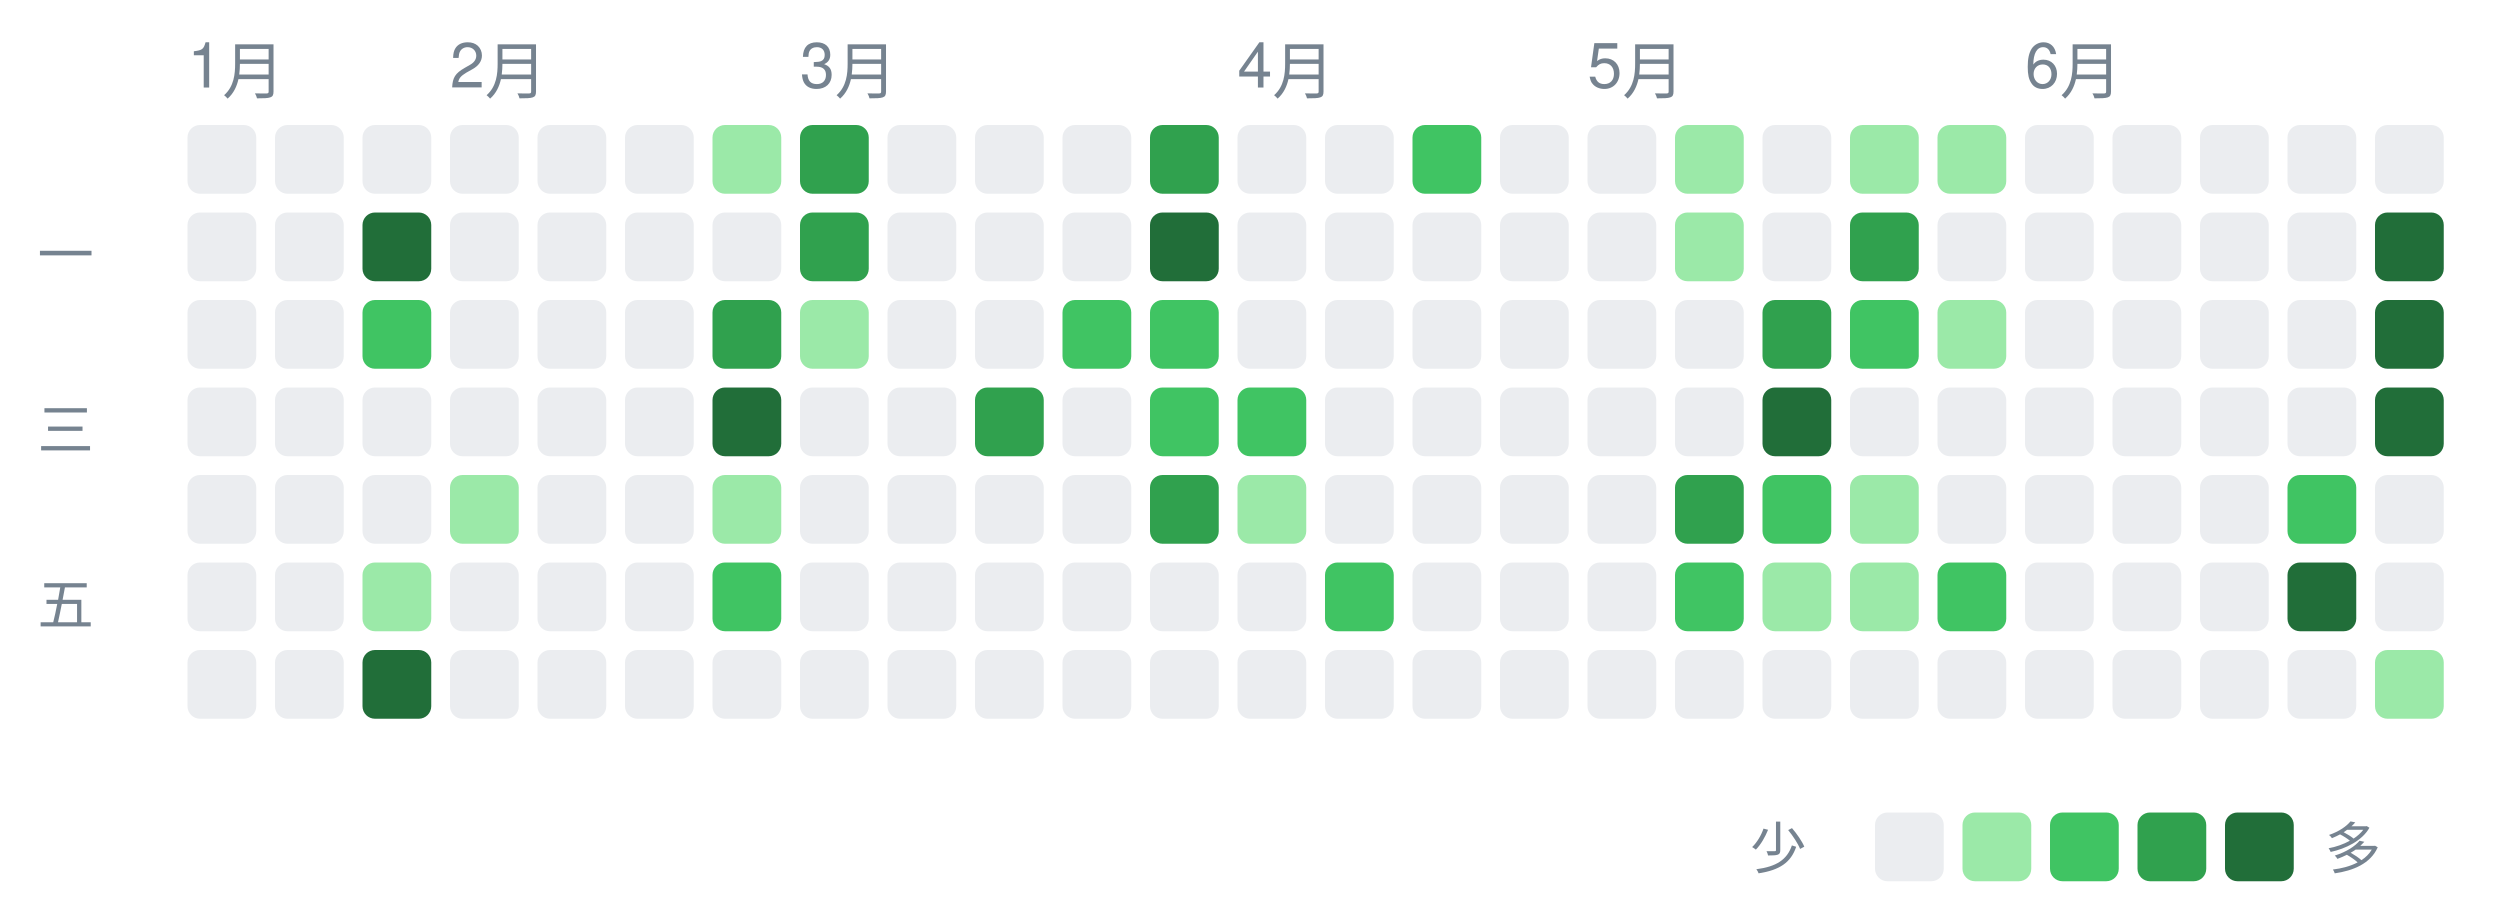
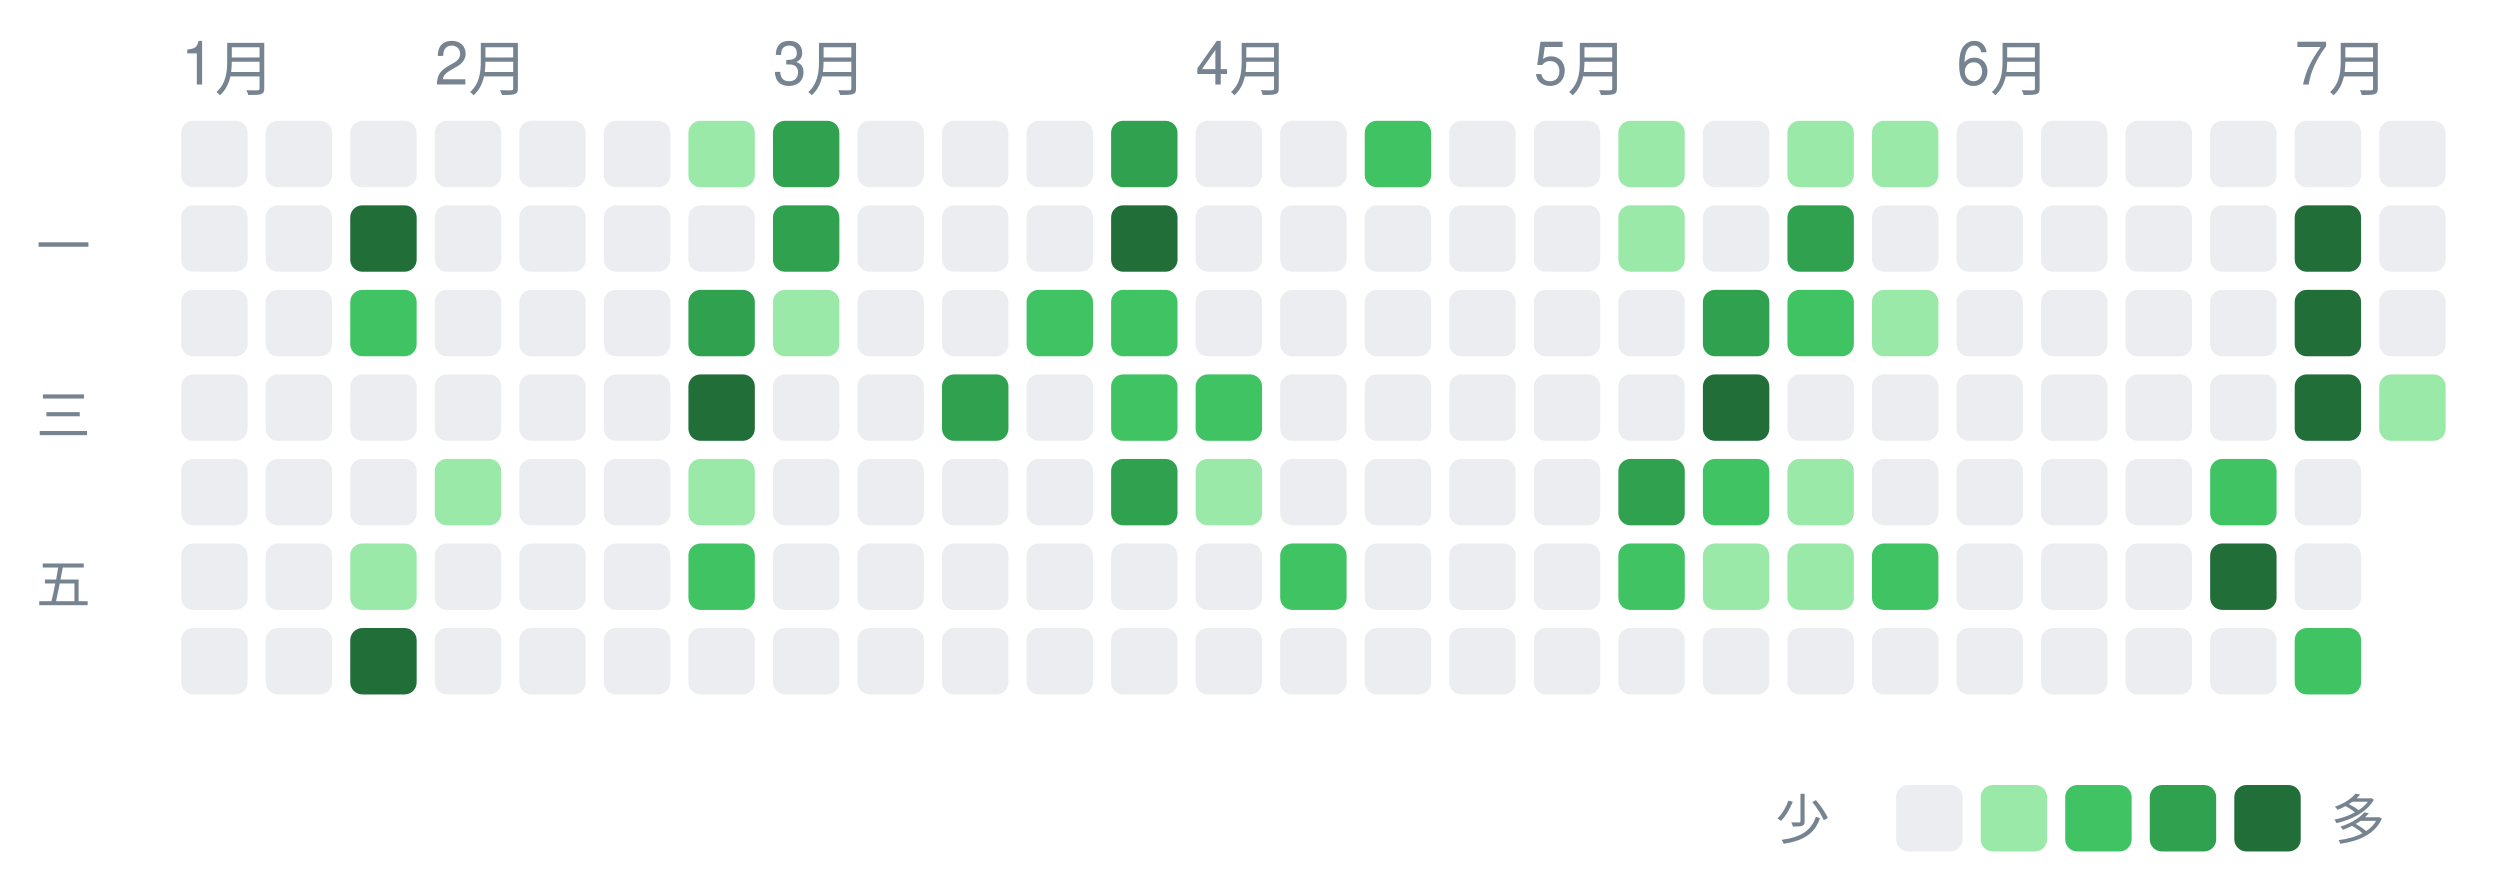
- <svg xmlns="http://www.w3.org/2000/svg" width="400" height="144" viewBox="0 0 400 144" font-family="-apple-system,Segoe UI,Helvetica,Arial,sans-serif">
+ <svg xmlns="http://www.w3.org/2000/svg" width="414" height="144" viewBox="0 0 414 144" font-family="-apple-system,Segoe UI,Helvetica,Arial,sans-serif">
  <text x="30" y="14" font-size="10" fill="#768390">1月</text>
  <text x="72" y="14" font-size="10" fill="#768390">2月</text>
  <text x="128" y="14" font-size="10" fill="#768390">3月</text>
  <text x="198" y="14" font-size="10" fill="#768390">4月</text>
  <text x="254" y="14" font-size="10" fill="#768390">5月</text>
  <text x="324" y="14" font-size="10" fill="#768390">6月</text>
+   <text x="380" y="14" font-size="10" fill="#768390">7月</text>
  <text x="6" y="44" font-size="9" fill="#768390">一</text>
  <text x="6" y="72" font-size="9" fill="#768390">三</text>
  <text x="6" y="100" font-size="9" fill="#768390">五</text>
  <rect x="30" y="20" width="11" height="11" rx="2" ry="2" fill="#ebedf0" />
  <rect x="30" y="34" width="11" height="11" rx="2" ry="2" fill="#ebedf0" />
  <rect x="30" y="48" width="11" height="11" rx="2" ry="2" fill="#ebedf0" />
  <rect x="30" y="62" width="11" height="11" rx="2" ry="2" fill="#ebedf0" />
  <rect x="30" y="76" width="11" height="11" rx="2" ry="2" fill="#ebedf0" />
  <rect x="30" y="90" width="11" height="11" rx="2" ry="2" fill="#ebedf0" />
  <rect x="30" y="104" width="11" height="11" rx="2" ry="2" fill="#ebedf0" />
  <rect x="44" y="20" width="11" height="11" rx="2" ry="2" fill="#ebedf0" />
  <rect x="44" y="34" width="11" height="11" rx="2" ry="2" fill="#ebedf0" />
  <rect x="44" y="48" width="11" height="11" rx="2" ry="2" fill="#ebedf0" />
  <rect x="44" y="62" width="11" height="11" rx="2" ry="2" fill="#ebedf0" />
  <rect x="44" y="76" width="11" height="11" rx="2" ry="2" fill="#ebedf0" />
  <rect x="44" y="90" width="11" height="11" rx="2" ry="2" fill="#ebedf0" />
  <rect x="44" y="104" width="11" height="11" rx="2" ry="2" fill="#ebedf0" />
  <rect x="58" y="20" width="11" height="11" rx="2" ry="2" fill="#ebedf0" />
  <rect x="58" y="34" width="11" height="11" rx="2" ry="2" fill="#216e39" />
  <rect x="58" y="48" width="11" height="11" rx="2" ry="2" fill="#40c463" />
  <rect x="58" y="62" width="11" height="11" rx="2" ry="2" fill="#ebedf0" />
  <rect x="58" y="76" width="11" height="11" rx="2" ry="2" fill="#ebedf0" />
  <rect x="58" y="90" width="11" height="11" rx="2" ry="2" fill="#9be9a8" />
  <rect x="58" y="104" width="11" height="11" rx="2" ry="2" fill="#216e39" />
  <rect x="72" y="20" width="11" height="11" rx="2" ry="2" fill="#ebedf0" />
  <rect x="72" y="34" width="11" height="11" rx="2" ry="2" fill="#ebedf0" />
  <rect x="72" y="48" width="11" height="11" rx="2" ry="2" fill="#ebedf0" />
  <rect x="72" y="62" width="11" height="11" rx="2" ry="2" fill="#ebedf0" />
  <rect x="72" y="76" width="11" height="11" rx="2" ry="2" fill="#9be9a8" />
  <rect x="72" y="90" width="11" height="11" rx="2" ry="2" fill="#ebedf0" />
  <rect x="72" y="104" width="11" height="11" rx="2" ry="2" fill="#ebedf0" />
  <rect x="86" y="20" width="11" height="11" rx="2" ry="2" fill="#ebedf0" />
  <rect x="86" y="34" width="11" height="11" rx="2" ry="2" fill="#ebedf0" />
  <rect x="86" y="48" width="11" height="11" rx="2" ry="2" fill="#ebedf0" />
  <rect x="86" y="62" width="11" height="11" rx="2" ry="2" fill="#ebedf0" />
  <rect x="86" y="76" width="11" height="11" rx="2" ry="2" fill="#ebedf0" />
  <rect x="86" y="90" width="11" height="11" rx="2" ry="2" fill="#ebedf0" />
  <rect x="86" y="104" width="11" height="11" rx="2" ry="2" fill="#ebedf0" />
  <rect x="100" y="20" width="11" height="11" rx="2" ry="2" fill="#ebedf0" />
  <rect x="100" y="34" width="11" height="11" rx="2" ry="2" fill="#ebedf0" />
  <rect x="100" y="48" width="11" height="11" rx="2" ry="2" fill="#ebedf0" />
  <rect x="100" y="62" width="11" height="11" rx="2" ry="2" fill="#ebedf0" />
  <rect x="100" y="76" width="11" height="11" rx="2" ry="2" fill="#ebedf0" />
  <rect x="100" y="90" width="11" height="11" rx="2" ry="2" fill="#ebedf0" />
  <rect x="100" y="104" width="11" height="11" rx="2" ry="2" fill="#ebedf0" />
  <rect x="114" y="20" width="11" height="11" rx="2" ry="2" fill="#9be9a8" />
  <rect x="114" y="34" width="11" height="11" rx="2" ry="2" fill="#ebedf0" />
  <rect x="114" y="48" width="11" height="11" rx="2" ry="2" fill="#30a14e" />
  <rect x="114" y="62" width="11" height="11" rx="2" ry="2" fill="#216e39" />
  <rect x="114" y="76" width="11" height="11" rx="2" ry="2" fill="#9be9a8" />
  <rect x="114" y="90" width="11" height="11" rx="2" ry="2" fill="#40c463" />
  <rect x="114" y="104" width="11" height="11" rx="2" ry="2" fill="#ebedf0" />
  <rect x="128" y="20" width="11" height="11" rx="2" ry="2" fill="#30a14e" />
  <rect x="128" y="34" width="11" height="11" rx="2" ry="2" fill="#30a14e" />
  <rect x="128" y="48" width="11" height="11" rx="2" ry="2" fill="#9be9a8" />
  <rect x="128" y="62" width="11" height="11" rx="2" ry="2" fill="#ebedf0" />
  <rect x="128" y="76" width="11" height="11" rx="2" ry="2" fill="#ebedf0" />
  <rect x="128" y="90" width="11" height="11" rx="2" ry="2" fill="#ebedf0" />
  <rect x="128" y="104" width="11" height="11" rx="2" ry="2" fill="#ebedf0" />
  <rect x="142" y="20" width="11" height="11" rx="2" ry="2" fill="#ebedf0" />
  <rect x="142" y="34" width="11" height="11" rx="2" ry="2" fill="#ebedf0" />
  <rect x="142" y="48" width="11" height="11" rx="2" ry="2" fill="#ebedf0" />
  <rect x="142" y="62" width="11" height="11" rx="2" ry="2" fill="#ebedf0" />
  <rect x="142" y="76" width="11" height="11" rx="2" ry="2" fill="#ebedf0" />
  <rect x="142" y="90" width="11" height="11" rx="2" ry="2" fill="#ebedf0" />
  <rect x="142" y="104" width="11" height="11" rx="2" ry="2" fill="#ebedf0" />
  <rect x="156" y="20" width="11" height="11" rx="2" ry="2" fill="#ebedf0" />
  <rect x="156" y="34" width="11" height="11" rx="2" ry="2" fill="#ebedf0" />
  <rect x="156" y="48" width="11" height="11" rx="2" ry="2" fill="#ebedf0" />
  <rect x="156" y="62" width="11" height="11" rx="2" ry="2" fill="#30a14e" />
  <rect x="156" y="76" width="11" height="11" rx="2" ry="2" fill="#ebedf0" />
  <rect x="156" y="90" width="11" height="11" rx="2" ry="2" fill="#ebedf0" />
  <rect x="156" y="104" width="11" height="11" rx="2" ry="2" fill="#ebedf0" />
  <rect x="170" y="20" width="11" height="11" rx="2" ry="2" fill="#ebedf0" />
  <rect x="170" y="34" width="11" height="11" rx="2" ry="2" fill="#ebedf0" />
  <rect x="170" y="48" width="11" height="11" rx="2" ry="2" fill="#40c463" />
  <rect x="170" y="62" width="11" height="11" rx="2" ry="2" fill="#ebedf0" />
  <rect x="170" y="76" width="11" height="11" rx="2" ry="2" fill="#ebedf0" />
  <rect x="170" y="90" width="11" height="11" rx="2" ry="2" fill="#ebedf0" />
  <rect x="170" y="104" width="11" height="11" rx="2" ry="2" fill="#ebedf0" />
  <rect x="184" y="20" width="11" height="11" rx="2" ry="2" fill="#30a14e" />
  <rect x="184" y="34" width="11" height="11" rx="2" ry="2" fill="#216e39" />
  <rect x="184" y="48" width="11" height="11" rx="2" ry="2" fill="#40c463" />
  <rect x="184" y="62" width="11" height="11" rx="2" ry="2" fill="#40c463" />
  <rect x="184" y="76" width="11" height="11" rx="2" ry="2" fill="#30a14e" />
  <rect x="184" y="90" width="11" height="11" rx="2" ry="2" fill="#ebedf0" />
  <rect x="184" y="104" width="11" height="11" rx="2" ry="2" fill="#ebedf0" />
  <rect x="198" y="20" width="11" height="11" rx="2" ry="2" fill="#ebedf0" />
  <rect x="198" y="34" width="11" height="11" rx="2" ry="2" fill="#ebedf0" />
  <rect x="198" y="48" width="11" height="11" rx="2" ry="2" fill="#ebedf0" />
  <rect x="198" y="62" width="11" height="11" rx="2" ry="2" fill="#40c463" />
  <rect x="198" y="76" width="11" height="11" rx="2" ry="2" fill="#9be9a8" />
  <rect x="198" y="90" width="11" height="11" rx="2" ry="2" fill="#ebedf0" />
  <rect x="198" y="104" width="11" height="11" rx="2" ry="2" fill="#ebedf0" />
  <rect x="212" y="20" width="11" height="11" rx="2" ry="2" fill="#ebedf0" />
  <rect x="212" y="34" width="11" height="11" rx="2" ry="2" fill="#ebedf0" />
  <rect x="212" y="48" width="11" height="11" rx="2" ry="2" fill="#ebedf0" />
  <rect x="212" y="62" width="11" height="11" rx="2" ry="2" fill="#ebedf0" />
  <rect x="212" y="76" width="11" height="11" rx="2" ry="2" fill="#ebedf0" />
  <rect x="212" y="90" width="11" height="11" rx="2" ry="2" fill="#40c463" />
  <rect x="212" y="104" width="11" height="11" rx="2" ry="2" fill="#ebedf0" />
  <rect x="226" y="20" width="11" height="11" rx="2" ry="2" fill="#40c463" />
  <rect x="226" y="34" width="11" height="11" rx="2" ry="2" fill="#ebedf0" />
  <rect x="226" y="48" width="11" height="11" rx="2" ry="2" fill="#ebedf0" />
  <rect x="226" y="62" width="11" height="11" rx="2" ry="2" fill="#ebedf0" />
  <rect x="226" y="76" width="11" height="11" rx="2" ry="2" fill="#ebedf0" />
  <rect x="226" y="90" width="11" height="11" rx="2" ry="2" fill="#ebedf0" />
  <rect x="226" y="104" width="11" height="11" rx="2" ry="2" fill="#ebedf0" />
  <rect x="240" y="20" width="11" height="11" rx="2" ry="2" fill="#ebedf0" />
  <rect x="240" y="34" width="11" height="11" rx="2" ry="2" fill="#ebedf0" />
  <rect x="240" y="48" width="11" height="11" rx="2" ry="2" fill="#ebedf0" />
  <rect x="240" y="62" width="11" height="11" rx="2" ry="2" fill="#ebedf0" />
  <rect x="240" y="76" width="11" height="11" rx="2" ry="2" fill="#ebedf0" />
  <rect x="240" y="90" width="11" height="11" rx="2" ry="2" fill="#ebedf0" />
  <rect x="240" y="104" width="11" height="11" rx="2" ry="2" fill="#ebedf0" />
  <rect x="254" y="20" width="11" height="11" rx="2" ry="2" fill="#ebedf0" />
  <rect x="254" y="34" width="11" height="11" rx="2" ry="2" fill="#ebedf0" />
  <rect x="254" y="48" width="11" height="11" rx="2" ry="2" fill="#ebedf0" />
  <rect x="254" y="62" width="11" height="11" rx="2" ry="2" fill="#ebedf0" />
  <rect x="254" y="76" width="11" height="11" rx="2" ry="2" fill="#ebedf0" />
  <rect x="254" y="90" width="11" height="11" rx="2" ry="2" fill="#ebedf0" />
  <rect x="254" y="104" width="11" height="11" rx="2" ry="2" fill="#ebedf0" />
  <rect x="268" y="20" width="11" height="11" rx="2" ry="2" fill="#9be9a8" />
  <rect x="268" y="34" width="11" height="11" rx="2" ry="2" fill="#9be9a8" />
  <rect x="268" y="48" width="11" height="11" rx="2" ry="2" fill="#ebedf0" />
  <rect x="268" y="62" width="11" height="11" rx="2" ry="2" fill="#ebedf0" />
  <rect x="268" y="76" width="11" height="11" rx="2" ry="2" fill="#30a14e" />
  <rect x="268" y="90" width="11" height="11" rx="2" ry="2" fill="#40c463" />
  <rect x="268" y="104" width="11" height="11" rx="2" ry="2" fill="#ebedf0" />
  <rect x="282" y="20" width="11" height="11" rx="2" ry="2" fill="#ebedf0" />
  <rect x="282" y="34" width="11" height="11" rx="2" ry="2" fill="#ebedf0" />
  <rect x="282" y="48" width="11" height="11" rx="2" ry="2" fill="#30a14e" />
  <rect x="282" y="62" width="11" height="11" rx="2" ry="2" fill="#216e39" />
  <rect x="282" y="76" width="11" height="11" rx="2" ry="2" fill="#40c463" />
  <rect x="282" y="90" width="11" height="11" rx="2" ry="2" fill="#9be9a8" />
  <rect x="282" y="104" width="11" height="11" rx="2" ry="2" fill="#ebedf0" />
  <rect x="296" y="20" width="11" height="11" rx="2" ry="2" fill="#9be9a8" />
  <rect x="296" y="34" width="11" height="11" rx="2" ry="2" fill="#30a14e" />
  <rect x="296" y="48" width="11" height="11" rx="2" ry="2" fill="#40c463" />
  <rect x="296" y="62" width="11" height="11" rx="2" ry="2" fill="#ebedf0" />
  <rect x="296" y="76" width="11" height="11" rx="2" ry="2" fill="#9be9a8" />
  <rect x="296" y="90" width="11" height="11" rx="2" ry="2" fill="#9be9a8" />
  <rect x="296" y="104" width="11" height="11" rx="2" ry="2" fill="#ebedf0" />
  <rect x="310" y="20" width="11" height="11" rx="2" ry="2" fill="#9be9a8" />
  <rect x="310" y="34" width="11" height="11" rx="2" ry="2" fill="#ebedf0" />
  <rect x="310" y="48" width="11" height="11" rx="2" ry="2" fill="#9be9a8" />
  <rect x="310" y="62" width="11" height="11" rx="2" ry="2" fill="#ebedf0" />
  <rect x="310" y="76" width="11" height="11" rx="2" ry="2" fill="#ebedf0" />
  <rect x="310" y="90" width="11" height="11" rx="2" ry="2" fill="#40c463" />
  <rect x="310" y="104" width="11" height="11" rx="2" ry="2" fill="#ebedf0" />
  <rect x="324" y="20" width="11" height="11" rx="2" ry="2" fill="#ebedf0" />
  <rect x="324" y="34" width="11" height="11" rx="2" ry="2" fill="#ebedf0" />
  <rect x="324" y="48" width="11" height="11" rx="2" ry="2" fill="#ebedf0" />
  <rect x="324" y="62" width="11" height="11" rx="2" ry="2" fill="#ebedf0" />
  <rect x="324" y="76" width="11" height="11" rx="2" ry="2" fill="#ebedf0" />
  <rect x="324" y="90" width="11" height="11" rx="2" ry="2" fill="#ebedf0" />
  <rect x="324" y="104" width="11" height="11" rx="2" ry="2" fill="#ebedf0" />
  <rect x="338" y="20" width="11" height="11" rx="2" ry="2" fill="#ebedf0" />
  <rect x="338" y="34" width="11" height="11" rx="2" ry="2" fill="#ebedf0" />
  <rect x="338" y="48" width="11" height="11" rx="2" ry="2" fill="#ebedf0" />
  <rect x="338" y="62" width="11" height="11" rx="2" ry="2" fill="#ebedf0" />
  <rect x="338" y="76" width="11" height="11" rx="2" ry="2" fill="#ebedf0" />
  <rect x="338" y="90" width="11" height="11" rx="2" ry="2" fill="#ebedf0" />
  <rect x="338" y="104" width="11" height="11" rx="2" ry="2" fill="#ebedf0" />
  <rect x="352" y="20" width="11" height="11" rx="2" ry="2" fill="#ebedf0" />
  <rect x="352" y="34" width="11" height="11" rx="2" ry="2" fill="#ebedf0" />
  <rect x="352" y="48" width="11" height="11" rx="2" ry="2" fill="#ebedf0" />
  <rect x="352" y="62" width="11" height="11" rx="2" ry="2" fill="#ebedf0" />
  <rect x="352" y="76" width="11" height="11" rx="2" ry="2" fill="#ebedf0" />
  <rect x="352" y="90" width="11" height="11" rx="2" ry="2" fill="#ebedf0" />
  <rect x="352" y="104" width="11" height="11" rx="2" ry="2" fill="#ebedf0" />
  <rect x="366" y="20" width="11" height="11" rx="2" ry="2" fill="#ebedf0" />
  <rect x="366" y="34" width="11" height="11" rx="2" ry="2" fill="#ebedf0" />
  <rect x="366" y="48" width="11" height="11" rx="2" ry="2" fill="#ebedf0" />
  <rect x="366" y="62" width="11" height="11" rx="2" ry="2" fill="#ebedf0" />
  <rect x="366" y="76" width="11" height="11" rx="2" ry="2" fill="#40c463" />
  <rect x="366" y="90" width="11" height="11" rx="2" ry="2" fill="#216e39" />
  <rect x="366" y="104" width="11" height="11" rx="2" ry="2" fill="#ebedf0" />
  <rect x="380" y="20" width="11" height="11" rx="2" ry="2" fill="#ebedf0" />
  <rect x="380" y="34" width="11" height="11" rx="2" ry="2" fill="#216e39" />
  <rect x="380" y="48" width="11" height="11" rx="2" ry="2" fill="#216e39" />
  <rect x="380" y="62" width="11" height="11" rx="2" ry="2" fill="#216e39" />
  <rect x="380" y="76" width="11" height="11" rx="2" ry="2" fill="#ebedf0" />
  <rect x="380" y="90" width="11" height="11" rx="2" ry="2" fill="#ebedf0" />
-   <rect x="380" y="104" width="11" height="11" rx="2" ry="2" fill="#9be9a8" />
-   <text x="280" y="139" font-size="9" fill="#768390">少</text>
-   <rect x="300" y="130" width="11" height="11" rx="2" ry="2" fill="#ebedf0" />
-   <rect x="314" y="130" width="11" height="11" rx="2" ry="2" fill="#9be9a8" />
-   <rect x="328" y="130" width="11" height="11" rx="2" ry="2" fill="#40c463" />
-   <rect x="342" y="130" width="11" height="11" rx="2" ry="2" fill="#30a14e" />
-   <rect x="356" y="130" width="11" height="11" rx="2" ry="2" fill="#216e39" />
-   <text x="372" y="139" font-size="9" fill="#768390">多</text>
+   <rect x="380" y="104" width="11" height="11" rx="2" ry="2" fill="#40c463" />
+   <rect x="394" y="20" width="11" height="11" rx="2" ry="2" fill="#ebedf0" />
+   <rect x="394" y="34" width="11" height="11" rx="2" ry="2" fill="#ebedf0" />
+   <rect x="394" y="48" width="11" height="11" rx="2" ry="2" fill="#ebedf0" />
+   <rect x="394" y="62" width="11" height="11" rx="2" ry="2" fill="#9be9a8" />
+   <text x="294" y="139" font-size="9" fill="#768390">少</text>
+   <rect x="314" y="130" width="11" height="11" rx="2" ry="2" fill="#ebedf0" />
+   <rect x="328" y="130" width="11" height="11" rx="2" ry="2" fill="#9be9a8" />
+   <rect x="342" y="130" width="11" height="11" rx="2" ry="2" fill="#40c463" />
+   <rect x="356" y="130" width="11" height="11" rx="2" ry="2" fill="#30a14e" />
+   <rect x="370" y="130" width="11" height="11" rx="2" ry="2" fill="#216e39" />
+   <text x="386" y="139" font-size="9" fill="#768390">多</text>
</svg>
